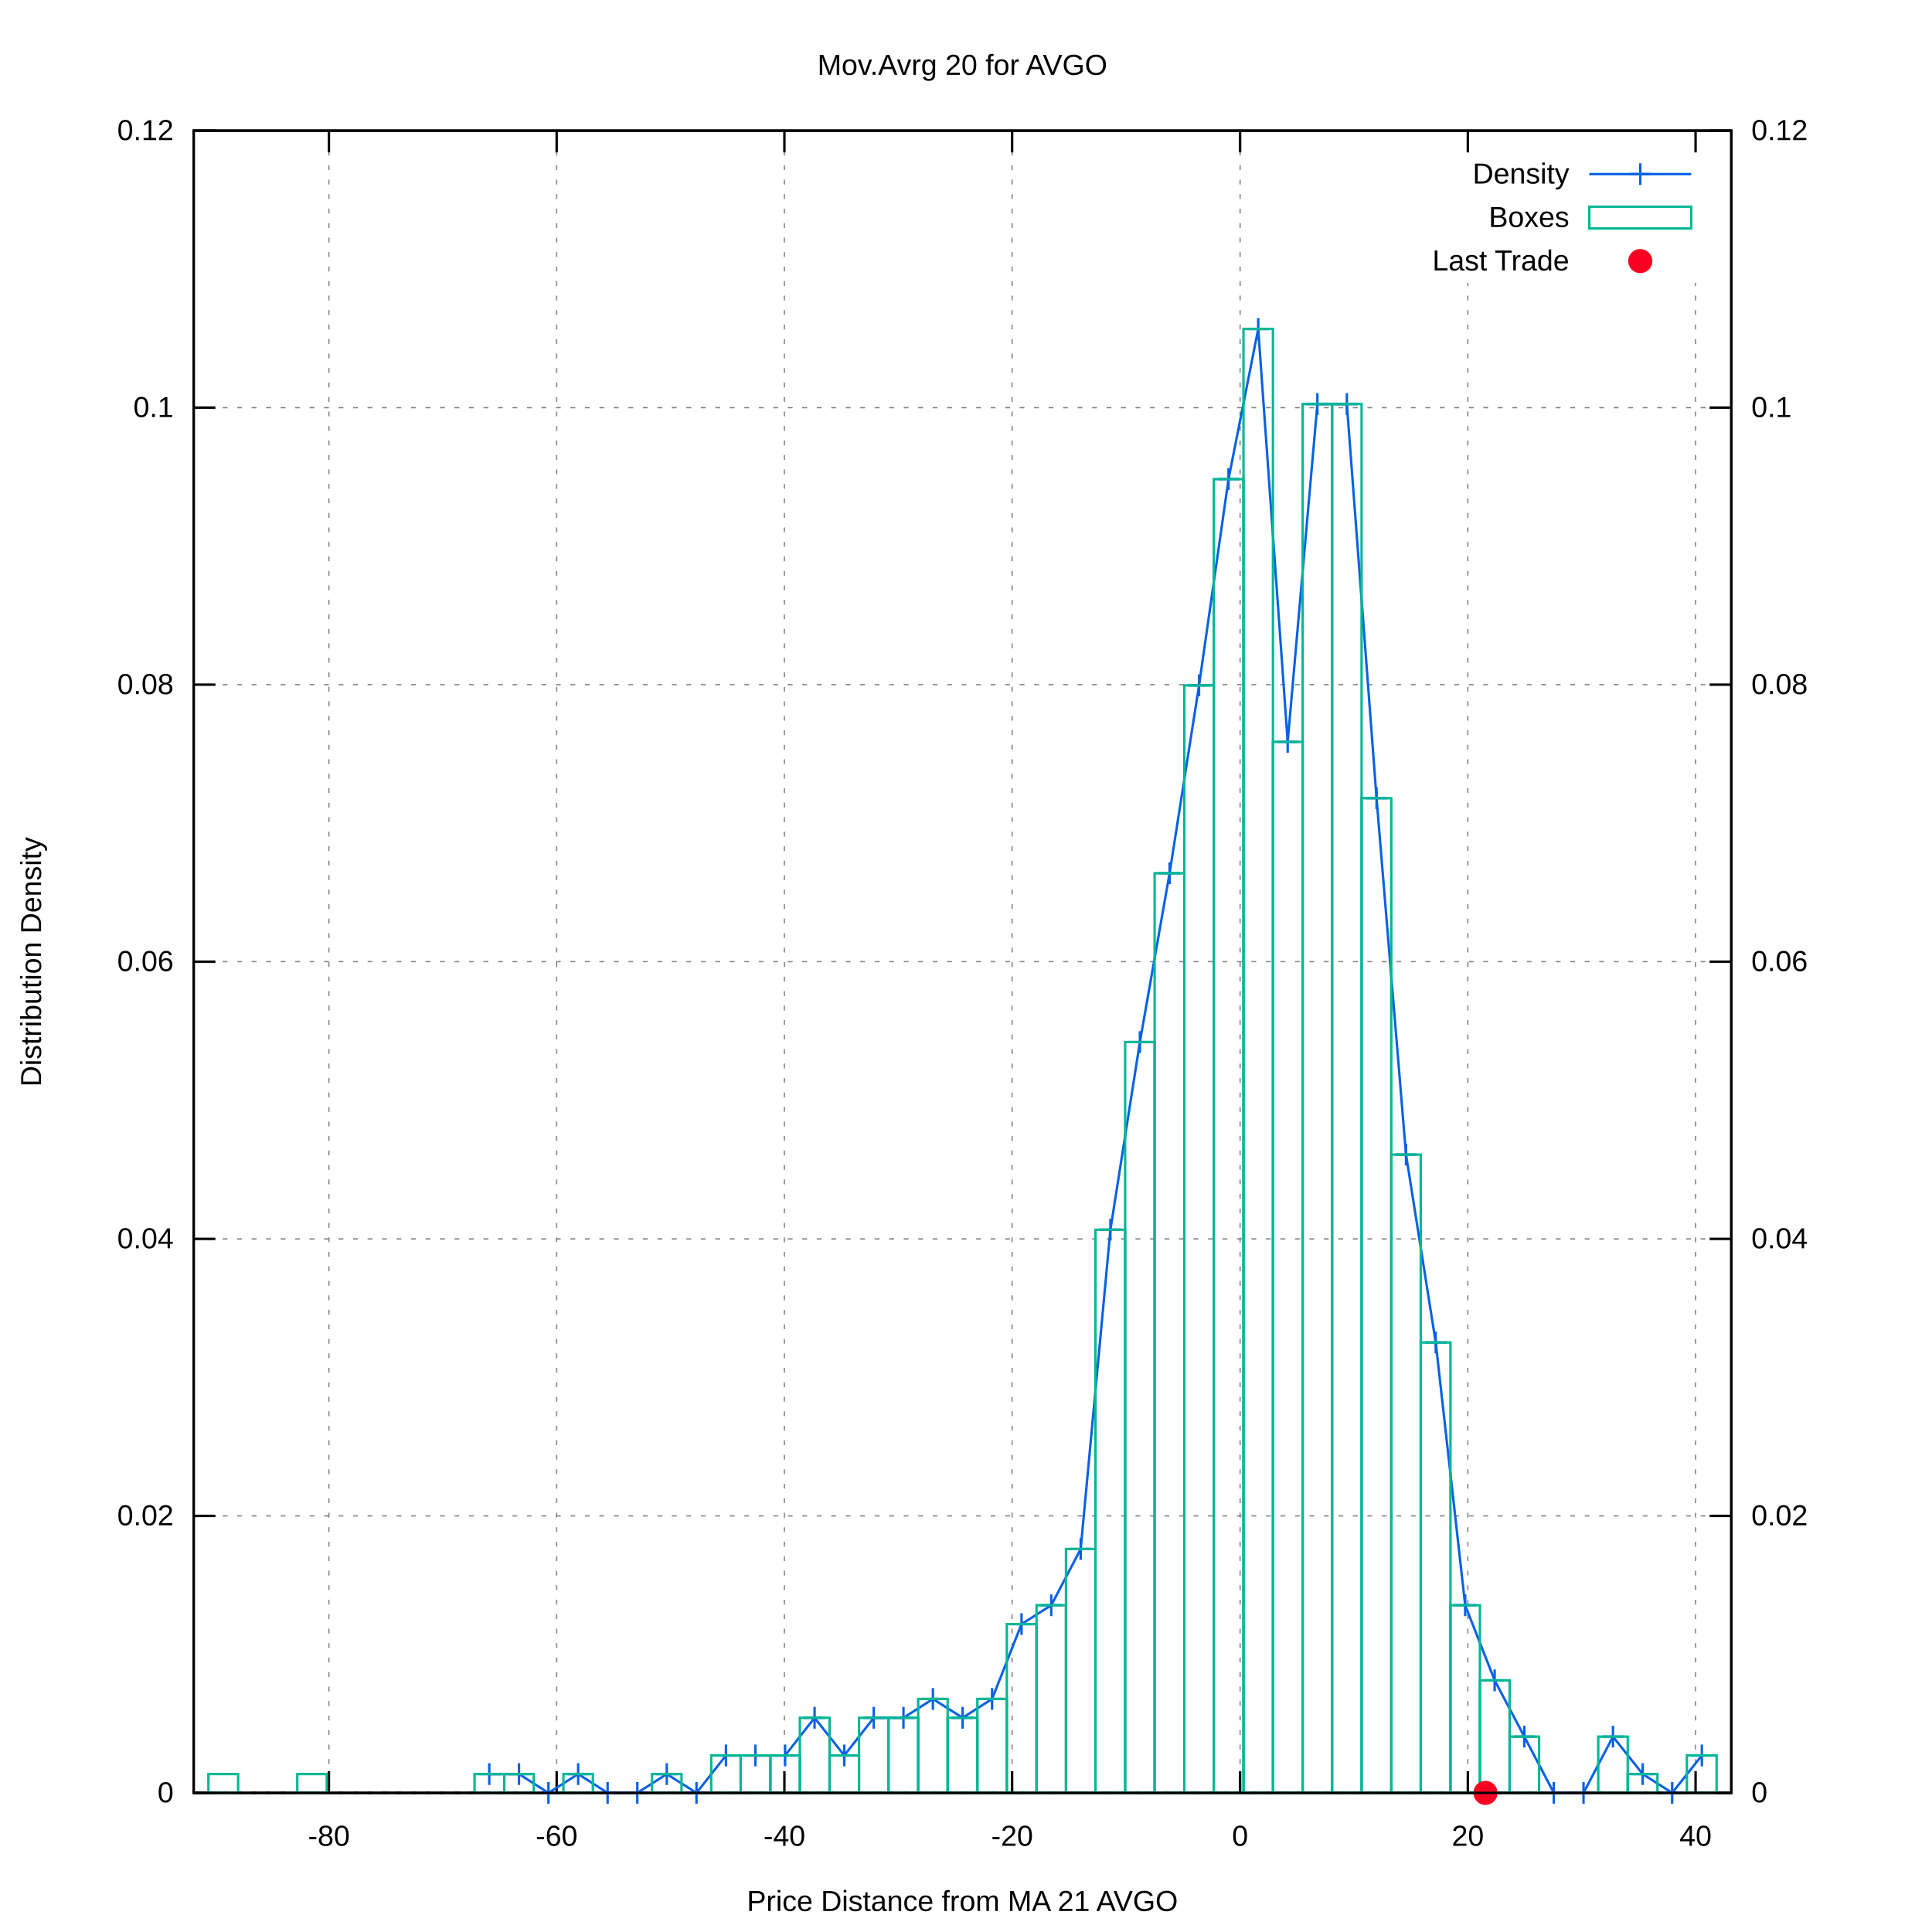
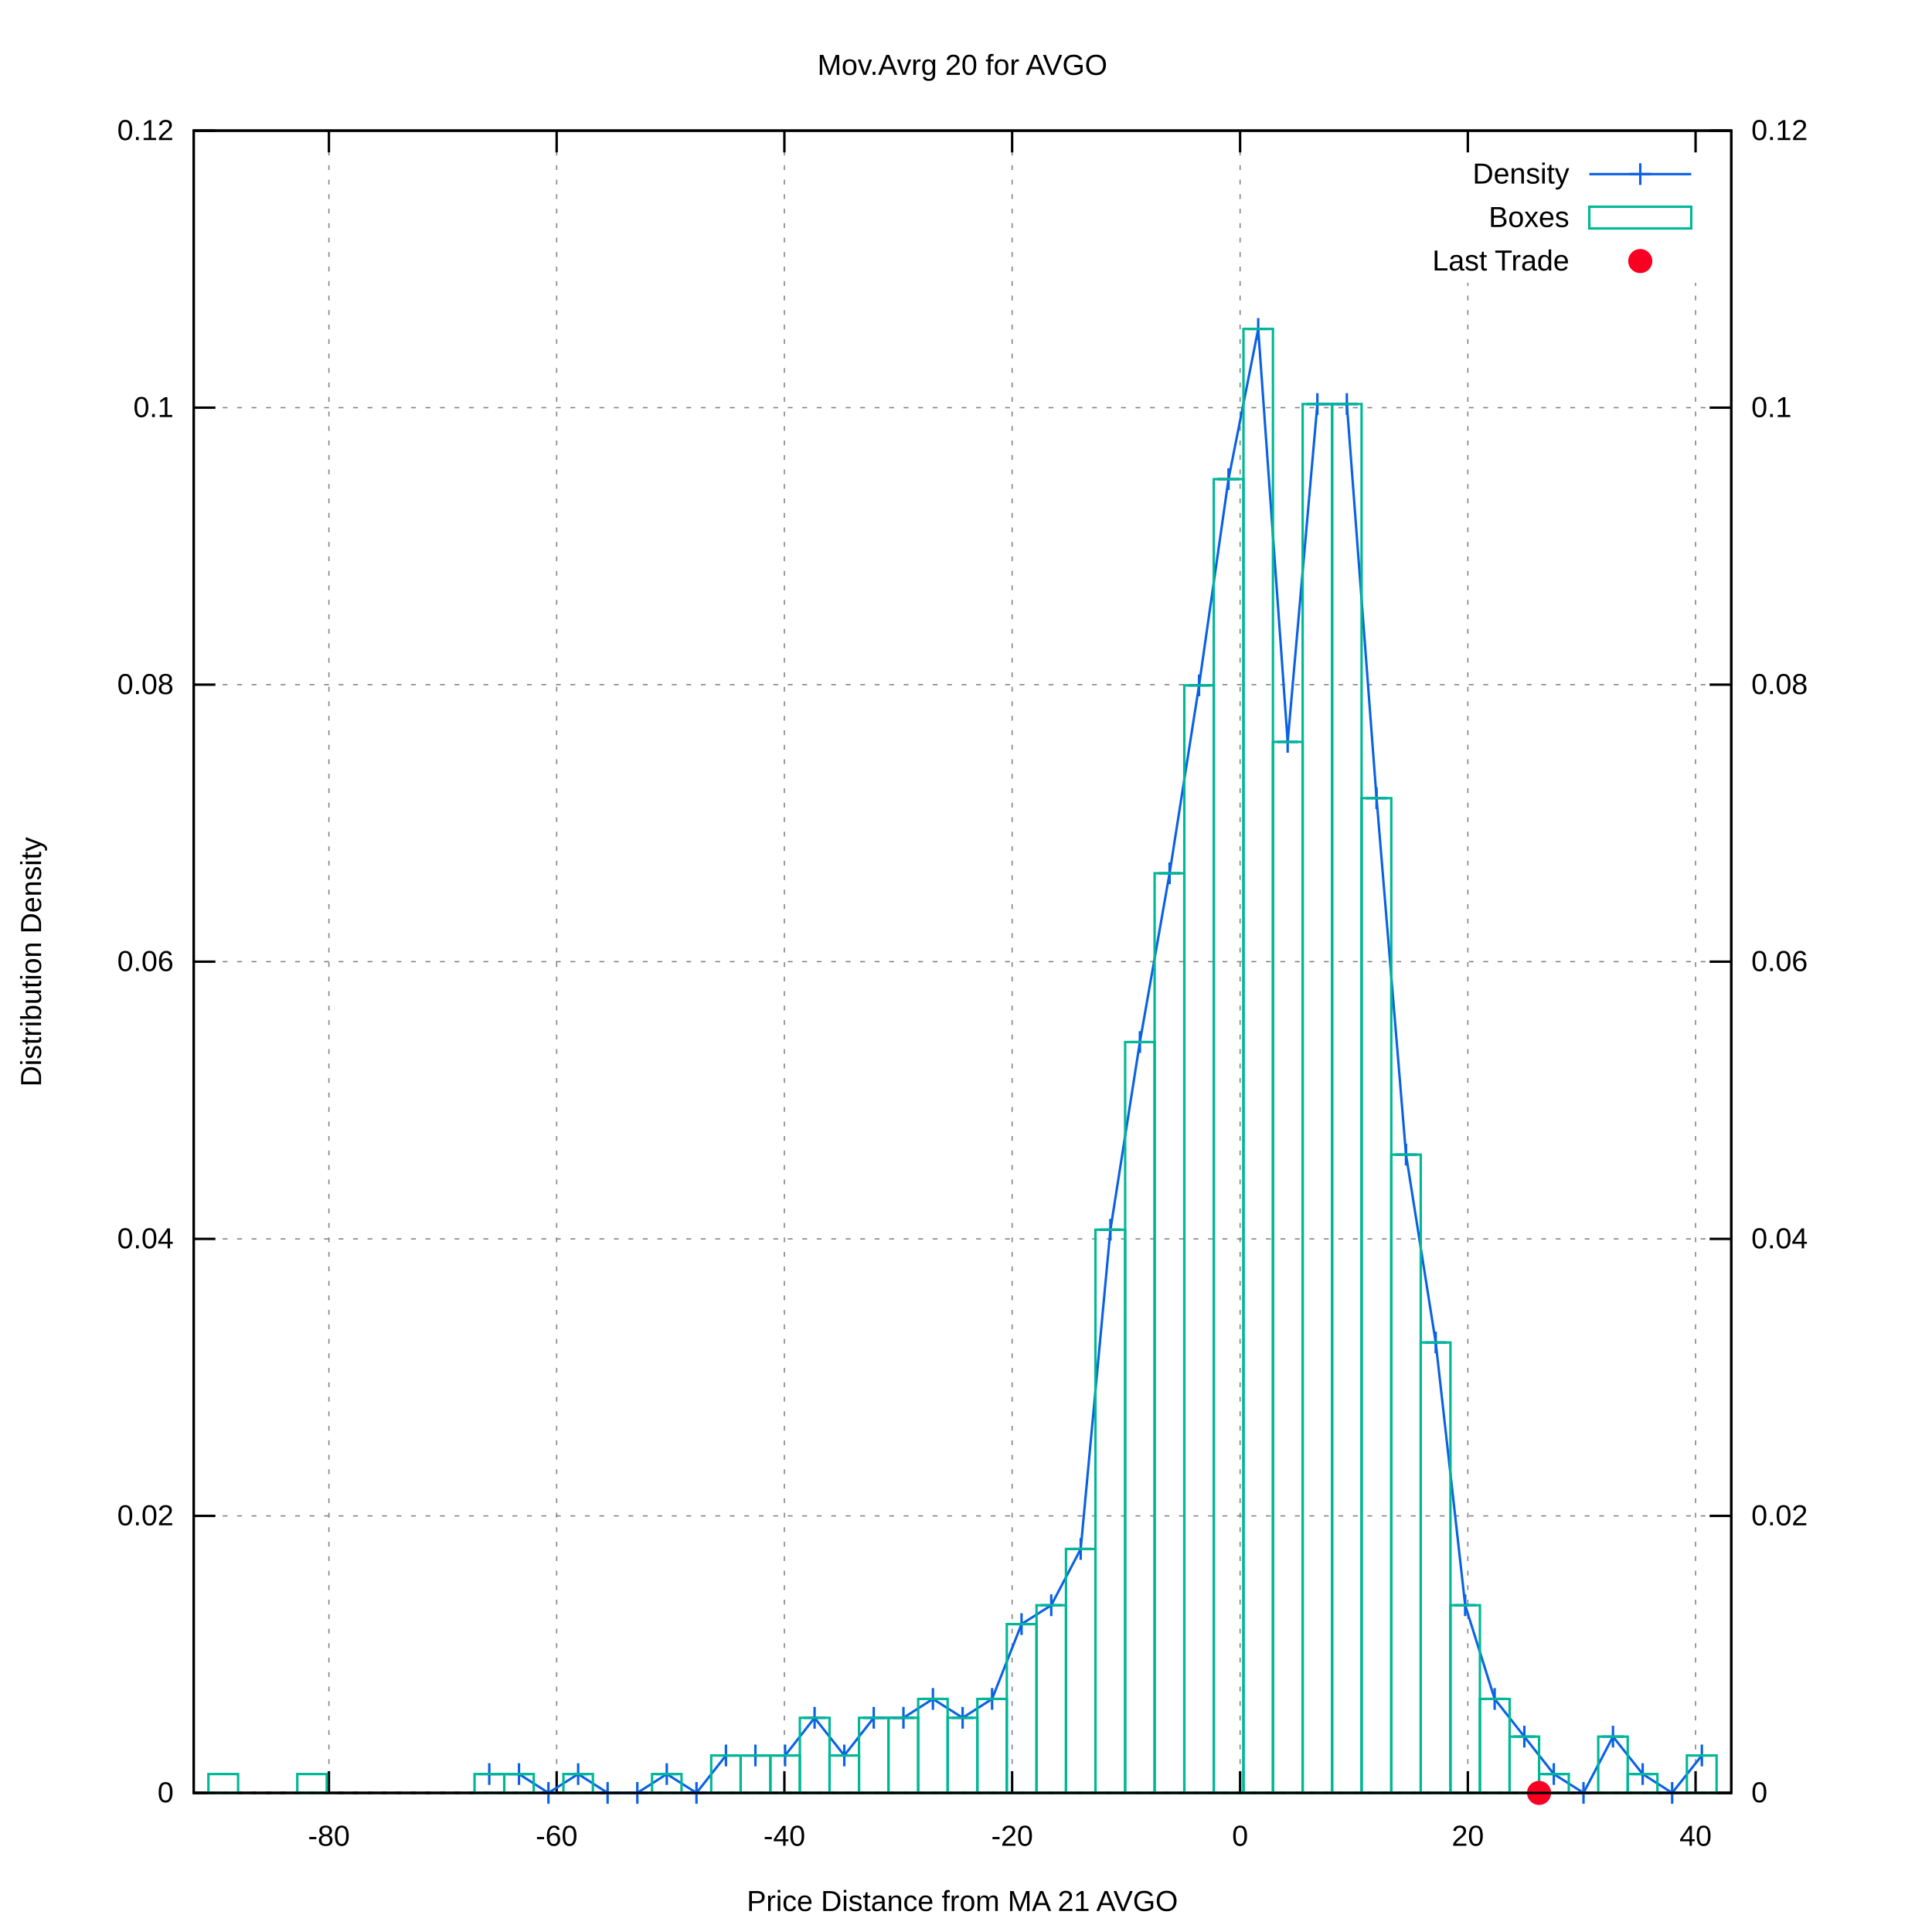
<svg xmlns="http://www.w3.org/2000/svg" xmlns:xlink="http://www.w3.org/1999/xlink" viewBox="0 0 800 800">
  <g id="gnuplot_canvas">
    <rect x="0" y="0" width="800" height="800" fill="#ffffff" />
    <defs>
      <circle id="gpDot" r="0.5" stroke-width="0.5" />
      <path id="gpPt0" stroke-width="0.222" stroke="currentColor" d="M-1,0 h2 M0,-1 v2" />
      <path id="gpPt1" stroke-width="0.222" stroke="currentColor" d="M-1,-1 L1,1 M1,-1 L-1,1" />
      <path id="gpPt2" stroke-width="0.222" stroke="currentColor" d="M-1,0 L1,0 M0,-1 L0,1 M-1,-1 L1,1 M-1,1 L1,-1" />
      <rect id="gpPt3" stroke-width="0.222" stroke="currentColor" x="-1" y="-1" width="2" height="2" />
      <rect id="gpPt4" stroke-width="0.222" stroke="currentColor" fill="currentColor" x="-1" y="-1" width="2" height="2" />
      <circle id="gpPt5" stroke-width="0.222" stroke="currentColor" cx="0" cy="0" r="1" />
      <use xlink:href="#gpPt5" id="gpPt6" fill="currentColor" stroke="none" />
      <path id="gpPt7" stroke-width="0.222" stroke="currentColor" d="M0,-1.33 L-1.33,0.67 L1.33,0.67 z" />
      <use xlink:href="#gpPt7" id="gpPt8" fill="currentColor" stroke="none" />
      <use xlink:href="#gpPt7" id="gpPt9" stroke="currentColor" transform="rotate(180)" />
      <use xlink:href="#gpPt9" id="gpPt10" fill="currentColor" stroke="none" />
      <use xlink:href="#gpPt3" id="gpPt11" stroke="currentColor" transform="rotate(45)" />
      <use xlink:href="#gpPt11" id="gpPt12" fill="currentColor" stroke="none" />
      <path id="gpPt13" stroke-width="0.222" stroke="currentColor" d="M0,1.330 L1.265,0.411 L0.782,-1.067 L-0.782,-1.076 L-1.265,0.411 z" />
      <use xlink:href="#gpPt13" id="gpPt14" fill="currentColor" stroke="none" />
      <filter id="textbox" filterUnits="objectBoundingBox" x="0" y="0" height="1" width="1">
        <feFlood flood-color="#FFFFFF" flood-opacity="1" result="bgnd" />
        <feComposite in="SourceGraphic" in2="bgnd" operator="atop" />
      </filter>
      <filter id="greybox" filterUnits="objectBoundingBox" x="0" y="0" height="1" width="1">
        <feFlood flood-color="lightgrey" flood-opacity="1" result="grey" />
        <feComposite in="SourceGraphic" in2="grey" operator="atop" />
      </filter>
    </defs>
    <g fill="none" color="#FFFFFF" stroke="black" stroke-width="1.00" stroke-linecap="butt" stroke-linejoin="miter">
</g>
    <g fill="none" color="black" stroke="currentColor" stroke-width="1.00" stroke-linecap="butt" stroke-linejoin="miter">
</g>
    <g fill="none" color="black" stroke="black" stroke-width="0.50" stroke-linecap="butt" stroke-linejoin="miter">
</g>
    <g fill="none" color="gray" stroke="currentColor" stroke-width="0.50" stroke-linecap="butt" stroke-linejoin="miter">
      <path stroke="gray" stroke-dasharray="2,4" class="gridline" d="M80.2,742.4 L716.9,742.4  " />
    </g>
    <g fill="none" color="gray" stroke="gray" stroke-width="1.00" stroke-linecap="butt" stroke-linejoin="miter">
</g>
    <g fill="none" color="black" stroke="currentColor" stroke-width="1.00" stroke-linecap="butt" stroke-linejoin="miter">
      <path stroke="black" d="M80.2,742.4 L89.2,742.4  " />
      <g transform="translate(71.9,746.3)" stroke="none" fill="black" font-family="arial" font-size="12.00" text-anchor="end">
        <text>
          <tspan font-family="arial"> 0</tspan>
        </text>
      </g>
    </g>
    <g fill="none" color="black" stroke="currentColor" stroke-width="1.00" stroke-linecap="butt" stroke-linejoin="miter">
</g>
    <g fill="none" color="black" stroke="black" stroke-width="0.50" stroke-linecap="butt" stroke-linejoin="miter">
</g>
    <g fill="none" color="gray" stroke="currentColor" stroke-width="0.50" stroke-linecap="butt" stroke-linejoin="miter">
      <path stroke="gray" stroke-dasharray="2,4" class="gridline" d="M80.2,627.7 L716.9,627.7  " />
    </g>
    <g fill="none" color="gray" stroke="gray" stroke-width="1.00" stroke-linecap="butt" stroke-linejoin="miter">
</g>
    <g fill="none" color="black" stroke="currentColor" stroke-width="1.00" stroke-linecap="butt" stroke-linejoin="miter">
      <path stroke="black" d="M80.2,627.7 L89.2,627.7  " />
      <g transform="translate(71.9,631.6)" stroke="none" fill="black" font-family="arial" font-size="12.00" text-anchor="end">
        <text>
          <tspan font-family="arial"> 0.02</tspan>
        </text>
      </g>
    </g>
    <g fill="none" color="black" stroke="currentColor" stroke-width="1.00" stroke-linecap="butt" stroke-linejoin="miter">
</g>
    <g fill="none" color="black" stroke="black" stroke-width="0.50" stroke-linecap="butt" stroke-linejoin="miter">
</g>
    <g fill="none" color="gray" stroke="currentColor" stroke-width="0.50" stroke-linecap="butt" stroke-linejoin="miter">
      <path stroke="gray" stroke-dasharray="2,4" class="gridline" d="M80.2,513.0 L716.9,513.0  " />
    </g>
    <g fill="none" color="gray" stroke="gray" stroke-width="1.00" stroke-linecap="butt" stroke-linejoin="miter">
</g>
    <g fill="none" color="black" stroke="currentColor" stroke-width="1.00" stroke-linecap="butt" stroke-linejoin="miter">
      <path stroke="black" d="M80.2,513.0 L89.2,513.0  " />
      <g transform="translate(71.9,516.9)" stroke="none" fill="black" font-family="arial" font-size="12.00" text-anchor="end">
        <text>
          <tspan font-family="arial"> 0.04</tspan>
        </text>
      </g>
    </g>
    <g fill="none" color="black" stroke="currentColor" stroke-width="1.00" stroke-linecap="butt" stroke-linejoin="miter">
</g>
    <g fill="none" color="black" stroke="black" stroke-width="0.50" stroke-linecap="butt" stroke-linejoin="miter">
</g>
    <g fill="none" color="gray" stroke="currentColor" stroke-width="0.50" stroke-linecap="butt" stroke-linejoin="miter">
      <path stroke="gray" stroke-dasharray="2,4" class="gridline" d="M80.2,398.2 L716.9,398.2  " />
    </g>
    <g fill="none" color="gray" stroke="gray" stroke-width="1.00" stroke-linecap="butt" stroke-linejoin="miter">
</g>
    <g fill="none" color="black" stroke="currentColor" stroke-width="1.00" stroke-linecap="butt" stroke-linejoin="miter">
      <path stroke="black" d="M80.2,398.2 L89.2,398.2  " />
      <g transform="translate(71.9,402.1)" stroke="none" fill="black" font-family="arial" font-size="12.00" text-anchor="end">
        <text>
          <tspan font-family="arial"> 0.06</tspan>
        </text>
      </g>
    </g>
    <g fill="none" color="black" stroke="currentColor" stroke-width="1.00" stroke-linecap="butt" stroke-linejoin="miter">
</g>
    <g fill="none" color="black" stroke="black" stroke-width="0.50" stroke-linecap="butt" stroke-linejoin="miter">
</g>
    <g fill="none" color="gray" stroke="currentColor" stroke-width="0.50" stroke-linecap="butt" stroke-linejoin="miter">
      <path stroke="gray" stroke-dasharray="2,4" class="gridline" d="M80.2,283.5 L716.9,283.5  " />
    </g>
    <g fill="none" color="gray" stroke="gray" stroke-width="1.00" stroke-linecap="butt" stroke-linejoin="miter">
</g>
    <g fill="none" color="black" stroke="currentColor" stroke-width="1.00" stroke-linecap="butt" stroke-linejoin="miter">
      <path stroke="black" d="M80.2,283.5 L89.2,283.5  " />
      <g transform="translate(71.9,287.4)" stroke="none" fill="black" font-family="arial" font-size="12.00" text-anchor="end">
        <text>
          <tspan font-family="arial"> 0.08</tspan>
        </text>
      </g>
    </g>
    <g fill="none" color="black" stroke="currentColor" stroke-width="1.00" stroke-linecap="butt" stroke-linejoin="miter">
</g>
    <g fill="none" color="black" stroke="black" stroke-width="0.50" stroke-linecap="butt" stroke-linejoin="miter">
</g>
    <g fill="none" color="gray" stroke="currentColor" stroke-width="0.50" stroke-linecap="butt" stroke-linejoin="miter">
      <path stroke="gray" stroke-dasharray="2,4" class="gridline" d="M80.2,168.8 L716.9,168.8  " />
    </g>
    <g fill="none" color="gray" stroke="gray" stroke-width="1.00" stroke-linecap="butt" stroke-linejoin="miter">
</g>
    <g fill="none" color="black" stroke="currentColor" stroke-width="1.00" stroke-linecap="butt" stroke-linejoin="miter">
      <path stroke="black" d="M80.2,168.8 L89.2,168.8  " />
      <g transform="translate(71.9,172.7)" stroke="none" fill="black" font-family="arial" font-size="12.00" text-anchor="end">
        <text>
          <tspan font-family="arial"> 0.1</tspan>
        </text>
      </g>
    </g>
    <g fill="none" color="black" stroke="currentColor" stroke-width="1.00" stroke-linecap="butt" stroke-linejoin="miter">
</g>
    <g fill="none" color="black" stroke="black" stroke-width="0.50" stroke-linecap="butt" stroke-linejoin="miter">
</g>
    <g fill="none" color="gray" stroke="currentColor" stroke-width="0.50" stroke-linecap="butt" stroke-linejoin="miter">
      <path stroke="gray" stroke-dasharray="2,4" class="gridline" d="M80.2,54.1 L716.9,54.1  " />
    </g>
    <g fill="none" color="gray" stroke="gray" stroke-width="1.00" stroke-linecap="butt" stroke-linejoin="miter">
</g>
    <g fill="none" color="black" stroke="currentColor" stroke-width="1.00" stroke-linecap="butt" stroke-linejoin="miter">
      <path stroke="black" d="M80.2,54.1 L89.2,54.1  " />
      <g transform="translate(71.9,58.0)" stroke="none" fill="black" font-family="arial" font-size="12.00" text-anchor="end">
        <text>
          <tspan font-family="arial"> 0.12</tspan>
        </text>
      </g>
    </g>
    <g fill="none" color="black" stroke="currentColor" stroke-width="1.00" stroke-linecap="butt" stroke-linejoin="miter">
</g>
    <g fill="none" color="black" stroke="black" stroke-width="0.50" stroke-linecap="butt" stroke-linejoin="miter">
</g>
    <g fill="none" color="gray" stroke="currentColor" stroke-width="0.50" stroke-linecap="butt" stroke-linejoin="miter">
      <path stroke="gray" stroke-dasharray="2,4" class="gridline" d="M136.2,742.4 L136.2,54.1  " />
    </g>
    <g fill="none" color="gray" stroke="gray" stroke-width="1.00" stroke-linecap="butt" stroke-linejoin="miter">
</g>
    <g fill="none" color="black" stroke="currentColor" stroke-width="1.00" stroke-linecap="butt" stroke-linejoin="miter">
      <path stroke="black" d="M136.2,742.4 L136.2,733.4 M136.2,54.1 L136.2,63.1  " />
      <g transform="translate(136.2,764.3)" stroke="none" fill="black" font-family="arial" font-size="12.00" text-anchor="middle">
        <text>
          <tspan font-family="arial">-80</tspan>
        </text>
      </g>
    </g>
    <g fill="none" color="black" stroke="currentColor" stroke-width="1.00" stroke-linecap="butt" stroke-linejoin="miter">
</g>
    <g fill="none" color="black" stroke="black" stroke-width="0.50" stroke-linecap="butt" stroke-linejoin="miter">
</g>
    <g fill="none" color="gray" stroke="currentColor" stroke-width="0.50" stroke-linecap="butt" stroke-linejoin="miter">
      <path stroke="gray" stroke-dasharray="2,4" class="gridline" d="M230.5,742.4 L230.5,54.1  " />
    </g>
    <g fill="none" color="gray" stroke="gray" stroke-width="1.00" stroke-linecap="butt" stroke-linejoin="miter">
</g>
    <g fill="none" color="black" stroke="currentColor" stroke-width="1.00" stroke-linecap="butt" stroke-linejoin="miter">
      <path stroke="black" d="M230.5,742.4 L230.5,733.4 M230.5,54.1 L230.5,63.1  " />
      <g transform="translate(230.5,764.3)" stroke="none" fill="black" font-family="arial" font-size="12.00" text-anchor="middle">
        <text>
          <tspan font-family="arial">-60</tspan>
        </text>
      </g>
    </g>
    <g fill="none" color="black" stroke="currentColor" stroke-width="1.00" stroke-linecap="butt" stroke-linejoin="miter">
</g>
    <g fill="none" color="black" stroke="black" stroke-width="0.50" stroke-linecap="butt" stroke-linejoin="miter">
</g>
    <g fill="none" color="gray" stroke="currentColor" stroke-width="0.50" stroke-linecap="butt" stroke-linejoin="miter">
      <path stroke="gray" stroke-dasharray="2,4" class="gridline" d="M324.8,742.4 L324.8,54.1  " />
    </g>
    <g fill="none" color="gray" stroke="gray" stroke-width="1.00" stroke-linecap="butt" stroke-linejoin="miter">
</g>
    <g fill="none" color="black" stroke="currentColor" stroke-width="1.00" stroke-linecap="butt" stroke-linejoin="miter">
      <path stroke="black" d="M324.8,742.4 L324.8,733.4 M324.8,54.1 L324.8,63.1  " />
      <g transform="translate(324.8,764.3)" stroke="none" fill="black" font-family="arial" font-size="12.00" text-anchor="middle">
        <text>
          <tspan font-family="arial">-40</tspan>
        </text>
      </g>
    </g>
    <g fill="none" color="black" stroke="currentColor" stroke-width="1.00" stroke-linecap="butt" stroke-linejoin="miter">
</g>
    <g fill="none" color="black" stroke="black" stroke-width="0.50" stroke-linecap="butt" stroke-linejoin="miter">
</g>
    <g fill="none" color="gray" stroke="currentColor" stroke-width="0.50" stroke-linecap="butt" stroke-linejoin="miter">
      <path stroke="gray" stroke-dasharray="2,4" class="gridline" d="M419.1,742.4 L419.1,54.1  " />
    </g>
    <g fill="none" color="gray" stroke="gray" stroke-width="1.00" stroke-linecap="butt" stroke-linejoin="miter">
</g>
    <g fill="none" color="black" stroke="currentColor" stroke-width="1.00" stroke-linecap="butt" stroke-linejoin="miter">
      <path stroke="black" d="M419.1,742.4 L419.1,733.4 M419.1,54.1 L419.1,63.1  " />
      <g transform="translate(419.1,764.3)" stroke="none" fill="black" font-family="arial" font-size="12.00" text-anchor="middle">
        <text>
          <tspan font-family="arial">-20</tspan>
        </text>
      </g>
    </g>
    <g fill="none" color="black" stroke="currentColor" stroke-width="1.00" stroke-linecap="butt" stroke-linejoin="miter">
</g>
    <g fill="none" color="black" stroke="black" stroke-width="0.50" stroke-linecap="butt" stroke-linejoin="miter">
</g>
    <g fill="none" color="gray" stroke="currentColor" stroke-width="0.50" stroke-linecap="butt" stroke-linejoin="miter">
      <path stroke="gray" stroke-dasharray="2,4" class="gridline" d="M513.5,742.4 L513.5,54.1  " />
    </g>
    <g fill="none" color="gray" stroke="gray" stroke-width="1.00" stroke-linecap="butt" stroke-linejoin="miter">
</g>
    <g fill="none" color="black" stroke="currentColor" stroke-width="1.00" stroke-linecap="butt" stroke-linejoin="miter">
      <path stroke="black" d="M513.5,742.4 L513.5,733.4 M513.5,54.1 L513.5,63.1  " />
      <g transform="translate(513.5,764.3)" stroke="none" fill="black" font-family="arial" font-size="12.00" text-anchor="middle">
        <text>
          <tspan font-family="arial"> 0</tspan>
        </text>
      </g>
    </g>
    <g fill="none" color="black" stroke="currentColor" stroke-width="1.00" stroke-linecap="butt" stroke-linejoin="miter">
</g>
    <g fill="none" color="black" stroke="black" stroke-width="0.50" stroke-linecap="butt" stroke-linejoin="miter">
</g>
    <g fill="none" color="gray" stroke="currentColor" stroke-width="0.50" stroke-linecap="butt" stroke-linejoin="miter">
      <path stroke="gray" stroke-dasharray="2,4" class="gridline" d="M607.8,742.4 L607.8,117.1 M607.8,63.1 L607.8,54.1  " />
    </g>
    <g fill="none" color="gray" stroke="gray" stroke-width="1.00" stroke-linecap="butt" stroke-linejoin="miter">
</g>
    <g fill="none" color="black" stroke="currentColor" stroke-width="1.00" stroke-linecap="butt" stroke-linejoin="miter">
      <path stroke="black" d="M607.8,742.4 L607.8,733.4 M607.8,54.1 L607.8,63.1  " />
      <g transform="translate(607.8,764.3)" stroke="none" fill="black" font-family="arial" font-size="12.00" text-anchor="middle">
        <text>
          <tspan font-family="arial"> 20</tspan>
        </text>
      </g>
    </g>
    <g fill="none" color="black" stroke="currentColor" stroke-width="1.00" stroke-linecap="butt" stroke-linejoin="miter">
</g>
    <g fill="none" color="black" stroke="black" stroke-width="0.50" stroke-linecap="butt" stroke-linejoin="miter">
</g>
    <g fill="none" color="gray" stroke="currentColor" stroke-width="0.50" stroke-linecap="butt" stroke-linejoin="miter">
      <path stroke="gray" stroke-dasharray="2,4" class="gridline" d="M702.1,742.4 L702.1,117.1 M702.1,63.1 L702.1,54.1  " />
    </g>
    <g fill="none" color="gray" stroke="gray" stroke-width="1.00" stroke-linecap="butt" stroke-linejoin="miter">
</g>
    <g fill="none" color="black" stroke="currentColor" stroke-width="1.00" stroke-linecap="butt" stroke-linejoin="miter">
      <path stroke="black" d="M702.1,742.4 L702.1,733.4 M702.1,54.1 L702.1,63.1  " />
      <g transform="translate(702.1,764.3)" stroke="none" fill="black" font-family="arial" font-size="12.00" text-anchor="middle">
        <text>
          <tspan font-family="arial"> 40</tspan>
        </text>
      </g>
    </g>
    <g fill="none" color="black" stroke="currentColor" stroke-width="1.00" stroke-linecap="butt" stroke-linejoin="miter">
      <path stroke="black" d="M716.9,742.4 L707.9,742.4  " />
      <g transform="translate(725.2,746.3)" stroke="none" fill="black" font-family="arial" font-size="12.00" text-anchor="start">
        <text>
          <tspan font-family="arial"> 0</tspan>
        </text>
      </g>
    </g>
    <g fill="none" color="black" stroke="currentColor" stroke-width="1.00" stroke-linecap="butt" stroke-linejoin="miter">
      <path stroke="black" d="M716.9,627.7 L707.9,627.7  " />
      <g transform="translate(725.2,631.6)" stroke="none" fill="black" font-family="arial" font-size="12.00" text-anchor="start">
        <text>
          <tspan font-family="arial"> 0.02</tspan>
        </text>
      </g>
    </g>
    <g fill="none" color="black" stroke="currentColor" stroke-width="1.00" stroke-linecap="butt" stroke-linejoin="miter">
      <path stroke="black" d="M716.9,513.0 L707.9,513.0  " />
      <g transform="translate(725.2,516.9)" stroke="none" fill="black" font-family="arial" font-size="12.00" text-anchor="start">
        <text>
          <tspan font-family="arial"> 0.04</tspan>
        </text>
      </g>
    </g>
    <g fill="none" color="black" stroke="currentColor" stroke-width="1.00" stroke-linecap="butt" stroke-linejoin="miter">
      <path stroke="black" d="M716.9,398.2 L707.9,398.2  " />
      <g transform="translate(725.2,402.1)" stroke="none" fill="black" font-family="arial" font-size="12.00" text-anchor="start">
        <text>
          <tspan font-family="arial"> 0.06</tspan>
        </text>
      </g>
    </g>
    <g fill="none" color="black" stroke="currentColor" stroke-width="1.00" stroke-linecap="butt" stroke-linejoin="miter">
      <path stroke="black" d="M716.9,283.5 L707.9,283.5  " />
      <g transform="translate(725.2,287.4)" stroke="none" fill="black" font-family="arial" font-size="12.00" text-anchor="start">
        <text>
          <tspan font-family="arial"> 0.08</tspan>
        </text>
      </g>
    </g>
    <g fill="none" color="black" stroke="currentColor" stroke-width="1.00" stroke-linecap="butt" stroke-linejoin="miter">
      <path stroke="black" d="M716.9,168.8 L707.9,168.8  " />
      <g transform="translate(725.2,172.7)" stroke="none" fill="black" font-family="arial" font-size="12.00" text-anchor="start">
        <text>
          <tspan font-family="arial"> 0.1</tspan>
        </text>
      </g>
    </g>
    <g fill="none" color="black" stroke="currentColor" stroke-width="1.00" stroke-linecap="butt" stroke-linejoin="miter">
      <path stroke="black" d="M716.9,54.1 L707.9,54.1  " />
      <g transform="translate(725.2,58.0)" stroke="none" fill="black" font-family="arial" font-size="12.00" text-anchor="start">
        <text>
          <tspan font-family="arial"> 0.12</tspan>
        </text>
      </g>
    </g>
    <g fill="none" color="black" stroke="currentColor" stroke-width="1.00" stroke-linecap="butt" stroke-linejoin="miter">
</g>
    <g fill="none" color="gray" stroke="currentColor" stroke-width="1.00" stroke-linecap="butt" stroke-linejoin="miter">
      <path stroke="black" stroke-dasharray="2,4" d="M80.2,742.4 L716.9,742.4  " />
    </g>
    <g fill="none" color="black" stroke="currentColor" stroke-width="1.00" stroke-linecap="butt" stroke-linejoin="miter">
      <path stroke="black" d="M80.2,54.1 L80.2,742.4 L716.9,742.4 L716.9,54.1 L80.2,54.1 Z  " />
    </g>
    <g fill="none" color="black" stroke="currentColor" stroke-width="1.00" stroke-linecap="butt" stroke-linejoin="miter">
      <g transform="translate(17.0,398.3) rotate(270)" stroke="none" fill="black" font-family="arial" font-size="12.00" text-anchor="middle">
        <text>
          <tspan font-family="arial">Distribution Density</tspan>
        </text>
      </g>
    </g>
    <g fill="none" color="black" stroke="currentColor" stroke-width="1.00" stroke-linecap="butt" stroke-linejoin="miter">
      <g transform="translate(398.5,791.3)" stroke="none" fill="black" font-family="arial" font-size="12.00" text-anchor="middle">
        <text>
          <tspan font-family="arial">Price Distance from MA 21 AVGO</tspan>
        </text>
      </g>
    </g>
    <g fill="none" color="black" stroke="currentColor" stroke-width="1.00" stroke-linecap="butt" stroke-linejoin="miter">
      <g transform="translate(398.5,31.0)" stroke="none" fill="black" font-family="arial" font-size="12.00" text-anchor="middle">
        <text>
          <tspan font-family="arial">Mov.Avrg 20 for AVGO </tspan>
        </text>
      </g>
    </g>
    <g id="gnuplot_plot_1">
      <g fill="none" color="black" stroke="currentColor" stroke-width="1.00" stroke-linecap="butt" stroke-linejoin="miter">
        <g transform="translate(649.8,76.0)" stroke="none" fill="black" font-family="arial" font-size="12.00" text-anchor="end">
          <text>
            <tspan font-family="arial">Density</tspan>
          </text>
        </g>
      </g>
      <g fill="none" color="black" stroke="currentColor" stroke-width="1.00" stroke-linecap="butt" stroke-linejoin="miter">
-         <path stroke="rgb(  9,  97, 228)" d="M658.1,72.1 L700.3,72.1 M202.6,734.6 L214.9,734.6 L227.1,742.4 L239.4,734.6 L251.6,742.4 L263.9,742.4   L276.1,734.6 L288.4,742.4 L300.6,726.9 L312.8,726.9 L325.1,726.9 L337.3,711.3 L349.6,726.9 L361.8,711.3   L374.1,711.3 L386.3,703.5 L398.6,711.3 L410.8,703.5 L423.0,672.5 L435.3,664.7 L447.5,641.4 L459.8,509.2   L472.0,431.5 L484.3,361.6 L496.5,283.8 L508.7,198.4 L521.0,136.2 L533.2,307.2 L545.5,167.3 L557.7,167.3   L570.0,330.5 L582.2,478.1 L594.5,555.9 L606.7,664.7 L618.9,695.8 L631.2,719.1 L643.4,742.4 L655.7,742.4   L667.9,719.1 L680.2,734.6 L692.4,742.4 L704.7,726.9  " />
+         <path stroke="rgb(  9,  97, 228)" d="M658.1,72.1 L700.3,72.1 M202.6,734.6 L214.9,734.6 L227.1,742.4 L239.4,734.6 L251.6,742.4 L263.9,742.4   L276.1,734.6 L288.4,742.4 L300.6,726.9 L312.8,726.9 L325.1,726.9 L337.3,711.3 L349.6,726.9 L361.8,711.3   L374.1,711.3 L386.3,703.5 L398.6,711.3 L410.8,703.5 L423.0,672.5 L435.3,664.7 L447.5,641.4 L459.8,509.2   L472.0,431.5 L484.3,361.6 L496.5,283.8 L508.7,198.4 L521.0,136.2 L533.2,307.2 L545.5,167.3 L557.7,167.3   L570.0,330.5 L582.2,478.1 L594.5,555.9 L606.7,664.7 L618.9,703.5 L631.2,719.1 L643.4,734.6 L655.7,742.4   L667.9,719.1 L680.2,734.6 L692.4,742.4 L704.7,726.9  " />
        <use xlink:href="#gpPt0" transform="translate(202.6,734.6) scale(4.50)" color="rgb(  9,  97, 228)" />
        <use xlink:href="#gpPt0" transform="translate(214.9,734.6) scale(4.50)" color="rgb(  9,  97, 228)" />
        <use xlink:href="#gpPt0" transform="translate(227.1,742.4) scale(4.50)" color="rgb(  9,  97, 228)" />
        <use xlink:href="#gpPt0" transform="translate(239.4,734.6) scale(4.50)" color="rgb(  9,  97, 228)" />
        <use xlink:href="#gpPt0" transform="translate(251.6,742.4) scale(4.50)" color="rgb(  9,  97, 228)" />
        <use xlink:href="#gpPt0" transform="translate(263.9,742.4) scale(4.50)" color="rgb(  9,  97, 228)" />
        <use xlink:href="#gpPt0" transform="translate(276.1,734.6) scale(4.50)" color="rgb(  9,  97, 228)" />
        <use xlink:href="#gpPt0" transform="translate(288.4,742.4) scale(4.50)" color="rgb(  9,  97, 228)" />
        <use xlink:href="#gpPt0" transform="translate(300.6,726.9) scale(4.50)" color="rgb(  9,  97, 228)" />
        <use xlink:href="#gpPt0" transform="translate(312.8,726.9) scale(4.50)" color="rgb(  9,  97, 228)" />
        <use xlink:href="#gpPt0" transform="translate(325.1,726.9) scale(4.50)" color="rgb(  9,  97, 228)" />
        <use xlink:href="#gpPt0" transform="translate(337.3,711.3) scale(4.50)" color="rgb(  9,  97, 228)" />
        <use xlink:href="#gpPt0" transform="translate(349.6,726.9) scale(4.50)" color="rgb(  9,  97, 228)" />
        <use xlink:href="#gpPt0" transform="translate(361.8,711.3) scale(4.50)" color="rgb(  9,  97, 228)" />
        <use xlink:href="#gpPt0" transform="translate(374.1,711.3) scale(4.50)" color="rgb(  9,  97, 228)" />
        <use xlink:href="#gpPt0" transform="translate(386.3,703.5) scale(4.50)" color="rgb(  9,  97, 228)" />
        <use xlink:href="#gpPt0" transform="translate(398.6,711.3) scale(4.50)" color="rgb(  9,  97, 228)" />
        <use xlink:href="#gpPt0" transform="translate(410.8,703.5) scale(4.50)" color="rgb(  9,  97, 228)" />
        <use xlink:href="#gpPt0" transform="translate(423.0,672.5) scale(4.50)" color="rgb(  9,  97, 228)" />
        <use xlink:href="#gpPt0" transform="translate(435.3,664.7) scale(4.50)" color="rgb(  9,  97, 228)" />
        <use xlink:href="#gpPt0" transform="translate(447.5,641.4) scale(4.50)" color="rgb(  9,  97, 228)" />
        <use xlink:href="#gpPt0" transform="translate(459.8,509.2) scale(4.50)" color="rgb(  9,  97, 228)" />
        <use xlink:href="#gpPt0" transform="translate(472.0,431.5) scale(4.50)" color="rgb(  9,  97, 228)" />
        <use xlink:href="#gpPt0" transform="translate(484.3,361.6) scale(4.50)" color="rgb(  9,  97, 228)" />
        <use xlink:href="#gpPt0" transform="translate(496.5,283.8) scale(4.50)" color="rgb(  9,  97, 228)" />
        <use xlink:href="#gpPt0" transform="translate(508.7,198.4) scale(4.50)" color="rgb(  9,  97, 228)" />
        <use xlink:href="#gpPt0" transform="translate(521.0,136.2) scale(4.50)" color="rgb(  9,  97, 228)" />
        <use xlink:href="#gpPt0" transform="translate(533.2,307.2) scale(4.50)" color="rgb(  9,  97, 228)" />
        <use xlink:href="#gpPt0" transform="translate(545.5,167.3) scale(4.50)" color="rgb(  9,  97, 228)" />
        <use xlink:href="#gpPt0" transform="translate(557.7,167.3) scale(4.50)" color="rgb(  9,  97, 228)" />
        <use xlink:href="#gpPt0" transform="translate(570.0,330.5) scale(4.50)" color="rgb(  9,  97, 228)" />
        <use xlink:href="#gpPt0" transform="translate(582.2,478.1) scale(4.50)" color="rgb(  9,  97, 228)" />
        <use xlink:href="#gpPt0" transform="translate(594.5,555.9) scale(4.50)" color="rgb(  9,  97, 228)" />
        <use xlink:href="#gpPt0" transform="translate(606.7,664.7) scale(4.50)" color="rgb(  9,  97, 228)" />
-         <use xlink:href="#gpPt0" transform="translate(618.9,695.8) scale(4.50)" color="rgb(  9,  97, 228)" />
+         <use xlink:href="#gpPt0" transform="translate(618.9,703.5) scale(4.50)" color="rgb(  9,  97, 228)" />
        <use xlink:href="#gpPt0" transform="translate(631.2,719.1) scale(4.50)" color="rgb(  9,  97, 228)" />
-         <use xlink:href="#gpPt0" transform="translate(643.4,742.4) scale(4.50)" color="rgb(  9,  97, 228)" />
+         <use xlink:href="#gpPt0" transform="translate(643.4,734.6) scale(4.50)" color="rgb(  9,  97, 228)" />
        <use xlink:href="#gpPt0" transform="translate(655.7,742.4) scale(4.50)" color="rgb(  9,  97, 228)" />
        <use xlink:href="#gpPt0" transform="translate(667.9,719.1) scale(4.50)" color="rgb(  9,  97, 228)" />
        <use xlink:href="#gpPt0" transform="translate(680.2,734.6) scale(4.50)" color="rgb(  9,  97, 228)" />
        <use xlink:href="#gpPt0" transform="translate(692.4,742.4) scale(4.50)" color="rgb(  9,  97, 228)" />
        <use xlink:href="#gpPt0" transform="translate(704.7,726.9) scale(4.50)" color="rgb(  9,  97, 228)" />
        <use xlink:href="#gpPt0" transform="translate(679.2,72.1) scale(4.50)" color="rgb(  9,  97, 228)" />
      </g>
    </g>
    <g id="gnuplot_plot_2">
      <g fill="none" color="black" stroke="currentColor" stroke-width="1.00" stroke-linecap="butt" stroke-linejoin="miter">
        <g transform="translate(649.8,94.0)" stroke="none" fill="black" font-family="arial" font-size="12.00" text-anchor="end">
          <text>
            <tspan font-family="arial">Boxes</tspan>
          </text>
        </g>
      </g>
      <g fill="none" color="black" stroke="currentColor" stroke-width="1.00" stroke-linecap="butt" stroke-linejoin="miter">
        <path stroke="rgb(  0, 184, 148)" d="M658.1,94.6 L700.3,94.6 L700.3,85.6 L658.1,85.6 L658.1,94.6 Z  " />
        <path stroke="rgb(  0, 184, 148)" d="M86.3,742.4 L86.3,734.6 L98.6,734.6 L98.6,742.4 L86.3,742.4 Z  " />
        <path stroke="rgb(  0, 184, 148)" d="M123.1,742.4 L123.1,734.6 L135.3,734.6 L135.3,742.4 L123.1,742.4 Z  " />
        <path stroke="rgb(  0, 184, 148)" d="M196.5,742.4 L196.5,734.6 L208.8,734.6 L208.8,742.4 L196.5,742.4 Z  " />
        <path stroke="rgb(  0, 184, 148)" d="M208.8,742.4 L208.8,734.6 L221.0,734.6 L221.0,742.4 L208.8,742.4 Z  " />
        <path stroke="rgb(  0, 184, 148)" d="M233.3,742.4 L233.3,734.6 L245.5,734.6 L245.5,742.4 L233.3,742.4 Z  " />
        <path stroke="rgb(  0, 184, 148)" d="M270.0,742.4 L270.0,734.6 L282.2,734.6 L282.2,742.4 L270.0,742.4 Z  " />
        <path stroke="rgb(  0, 184, 148)" d="M294.5,742.4 L294.5,726.9 L306.7,726.9 L306.7,742.4 L294.5,742.4 Z  " />
        <path stroke="rgb(  0, 184, 148)" d="M306.7,742.4 L306.7,726.9 L319.0,726.9 L319.0,742.4 L306.7,742.4 Z  " />
        <path stroke="rgb(  0, 184, 148)" d="M319.0,742.4 L319.0,726.9 L331.2,726.9 L331.2,742.4 L319.0,742.4 Z  " />
        <path stroke="rgb(  0, 184, 148)" d="M331.2,742.4 L331.2,711.3 L343.5,711.3 L343.5,742.4 L331.2,742.4 Z  " />
        <path stroke="rgb(  0, 184, 148)" d="M343.5,742.4 L343.5,726.9 L355.7,726.9 L355.7,742.4 L343.5,742.4 Z  " />
        <path stroke="rgb(  0, 184, 148)" d="M355.7,742.4 L355.7,711.3 L367.9,711.3 L367.9,742.4 L355.7,742.4 Z  " />
        <path stroke="rgb(  0, 184, 148)" d="M367.9,742.4 L367.9,711.3 L380.2,711.3 L380.2,742.4 L367.9,742.4 Z  " />
        <path stroke="rgb(  0, 184, 148)" d="M380.2,742.4 L380.2,703.5 L392.4,703.5 L392.4,742.4 L380.2,742.4 Z  " />
        <path stroke="rgb(  0, 184, 148)" d="M392.4,742.4 L392.4,711.3 L404.7,711.3 L404.7,742.4 L392.4,742.4 Z  " />
        <path stroke="rgb(  0, 184, 148)" d="M404.7,742.4 L404.7,703.5 L416.9,703.5 L416.9,742.4 L404.7,742.4 Z  " />
        <path stroke="rgb(  0, 184, 148)" d="M416.9,742.4 L416.9,672.5 L429.2,672.5 L429.2,742.4 L416.9,742.4 Z  " />
        <path stroke="rgb(  0, 184, 148)" d="M429.2,742.4 L429.2,664.7 L441.4,664.7 L441.4,742.4 L429.2,742.4 Z  " />
        <path stroke="rgb(  0, 184, 148)" d="M441.4,742.4 L441.4,641.4 L453.6,641.4 L453.6,742.4 L441.4,742.4 Z  " />
        <path stroke="rgb(  0, 184, 148)" d="M453.6,742.4 L453.6,509.2 L465.9,509.2 L465.9,742.4 L453.6,742.4 Z  " />
        <path stroke="rgb(  0, 184, 148)" d="M465.9,742.4 L465.9,431.5 L478.1,431.5 L478.1,742.4 L465.9,742.4 Z  " />
        <path stroke="rgb(  0, 184, 148)" d="M478.1,742.4 L478.1,361.6 L490.4,361.6 L490.4,742.4 L478.1,742.4 Z  " />
        <path stroke="rgb(  0, 184, 148)" d="M490.4,742.4 L490.4,283.8 L502.6,283.8 L502.6,742.4 L490.4,742.4 Z  " />
        <path stroke="rgb(  0, 184, 148)" d="M502.6,742.4 L502.6,198.4 L514.9,198.4 L514.9,742.4 L502.6,742.4 Z  " />
        <path stroke="rgb(  0, 184, 148)" d="M514.9,742.4 L514.9,136.2 L527.1,136.2 L527.1,742.4 L514.9,742.4 Z  " />
        <path stroke="rgb(  0, 184, 148)" d="M527.1,742.4 L527.1,307.2 L539.4,307.2 L539.4,742.4 L527.1,742.4 Z  " />
        <path stroke="rgb(  0, 184, 148)" d="M539.4,742.4 L539.4,167.3 L551.6,167.3 L551.6,742.4 L539.4,742.4 Z  " />
        <path stroke="rgb(  0, 184, 148)" d="M551.6,742.4 L551.6,167.3 L563.8,167.3 L563.8,742.4 L551.6,742.4 Z  " />
        <path stroke="rgb(  0, 184, 148)" d="M563.8,742.4 L563.8,330.5 L576.1,330.5 L576.1,742.4 L563.8,742.4 Z  " />
        <path stroke="rgb(  0, 184, 148)" d="M576.1,742.4 L576.1,478.1 L588.3,478.1 L588.3,742.4 L576.1,742.4 Z  " />
        <path stroke="rgb(  0, 184, 148)" d="M588.3,742.4 L588.3,555.9 L600.6,555.9 L600.6,742.4 L588.3,742.4 Z  " />
        <path stroke="rgb(  0, 184, 148)" d="M600.6,742.4 L600.6,664.7 L612.8,664.7 L612.8,742.4 L600.6,742.4 Z  " />
-         <path stroke="rgb(  0, 184, 148)" d="M612.8,742.4 L612.8,695.8 L625.1,695.8 L625.1,742.4 L612.8,742.4 Z  " />
+         <path stroke="rgb(  0, 184, 148)" d="M612.8,742.4 L612.8,703.5 L625.1,703.5 L625.1,742.4 L612.8,742.4 Z  " />
        <path stroke="rgb(  0, 184, 148)" d="M625.1,742.4 L625.1,719.1 L637.3,719.1 L637.3,742.4 L625.1,742.4 Z  " />
+         <path stroke="rgb(  0, 184, 148)" d="M637.3,742.4 L637.3,734.6 L649.6,734.6 L649.6,742.4 L637.3,742.4 Z  " />
        <path stroke="rgb(  0, 184, 148)" d="M661.8,742.4 L661.8,719.1 L674.0,719.1 L674.0,742.4 L661.8,742.4 Z  " />
        <path stroke="rgb(  0, 184, 148)" d="M674.0,742.4 L674.0,734.6 L686.3,734.6 L686.3,742.4 L674.0,742.4 Z  " />
        <path stroke="rgb(  0, 184, 148)" d="M698.5,742.4 L698.5,726.9 L710.8,726.9 L710.8,742.4 L698.5,742.4 Z  " />
      </g>
    </g>
    <g id="gnuplot_plot_3">
      <g fill="none" color="black" stroke="currentColor" stroke-width="1.00" stroke-linecap="butt" stroke-linejoin="miter">
        <g transform="translate(649.8,112.0)" stroke="none" fill="black" font-family="arial" font-size="12.00" text-anchor="end">
          <text>
            <tspan font-family="arial">Last Trade</tspan>
          </text>
        </g>
      </g>
      <g fill="none" color="black" stroke="currentColor" stroke-width="1.00" stroke-linecap="butt" stroke-linejoin="miter">
-         <use xlink:href="#gpPt6" transform="translate(615.1,742.4) scale(4.50)" color="rgb(249,   0,  34)" />
+         <use xlink:href="#gpPt6" transform="translate(637.3,742.4) scale(4.50)" color="rgb(249,   0,  34)" />
        <use xlink:href="#gpPt6" transform="translate(679.2,108.1) scale(4.50)" color="rgb(249,   0,  34)" />
      </g>
    </g>
    <g fill="none" color="#FFFFFF" stroke="rgb(249,   0,  34)" stroke-width="2.00" stroke-linecap="butt" stroke-linejoin="miter">
</g>
    <g fill="none" color="black" stroke="currentColor" stroke-width="2.00" stroke-linecap="butt" stroke-linejoin="miter">
</g>
    <g fill="none" color="black" stroke="black" stroke-width="1.00" stroke-linecap="butt" stroke-linejoin="miter">
</g>
    <g fill="none" color="black" stroke="currentColor" stroke-width="1.00" stroke-linecap="butt" stroke-linejoin="miter">
      <path stroke="black" d="M80.2,54.1 L80.2,742.4 L716.9,742.4 L716.9,54.1 L80.2,54.1 Z  " />
    </g>
    <g fill="none" color="black" stroke="currentColor" stroke-width="1.00" stroke-linecap="butt" stroke-linejoin="miter">
</g>
  </g>
</svg>
